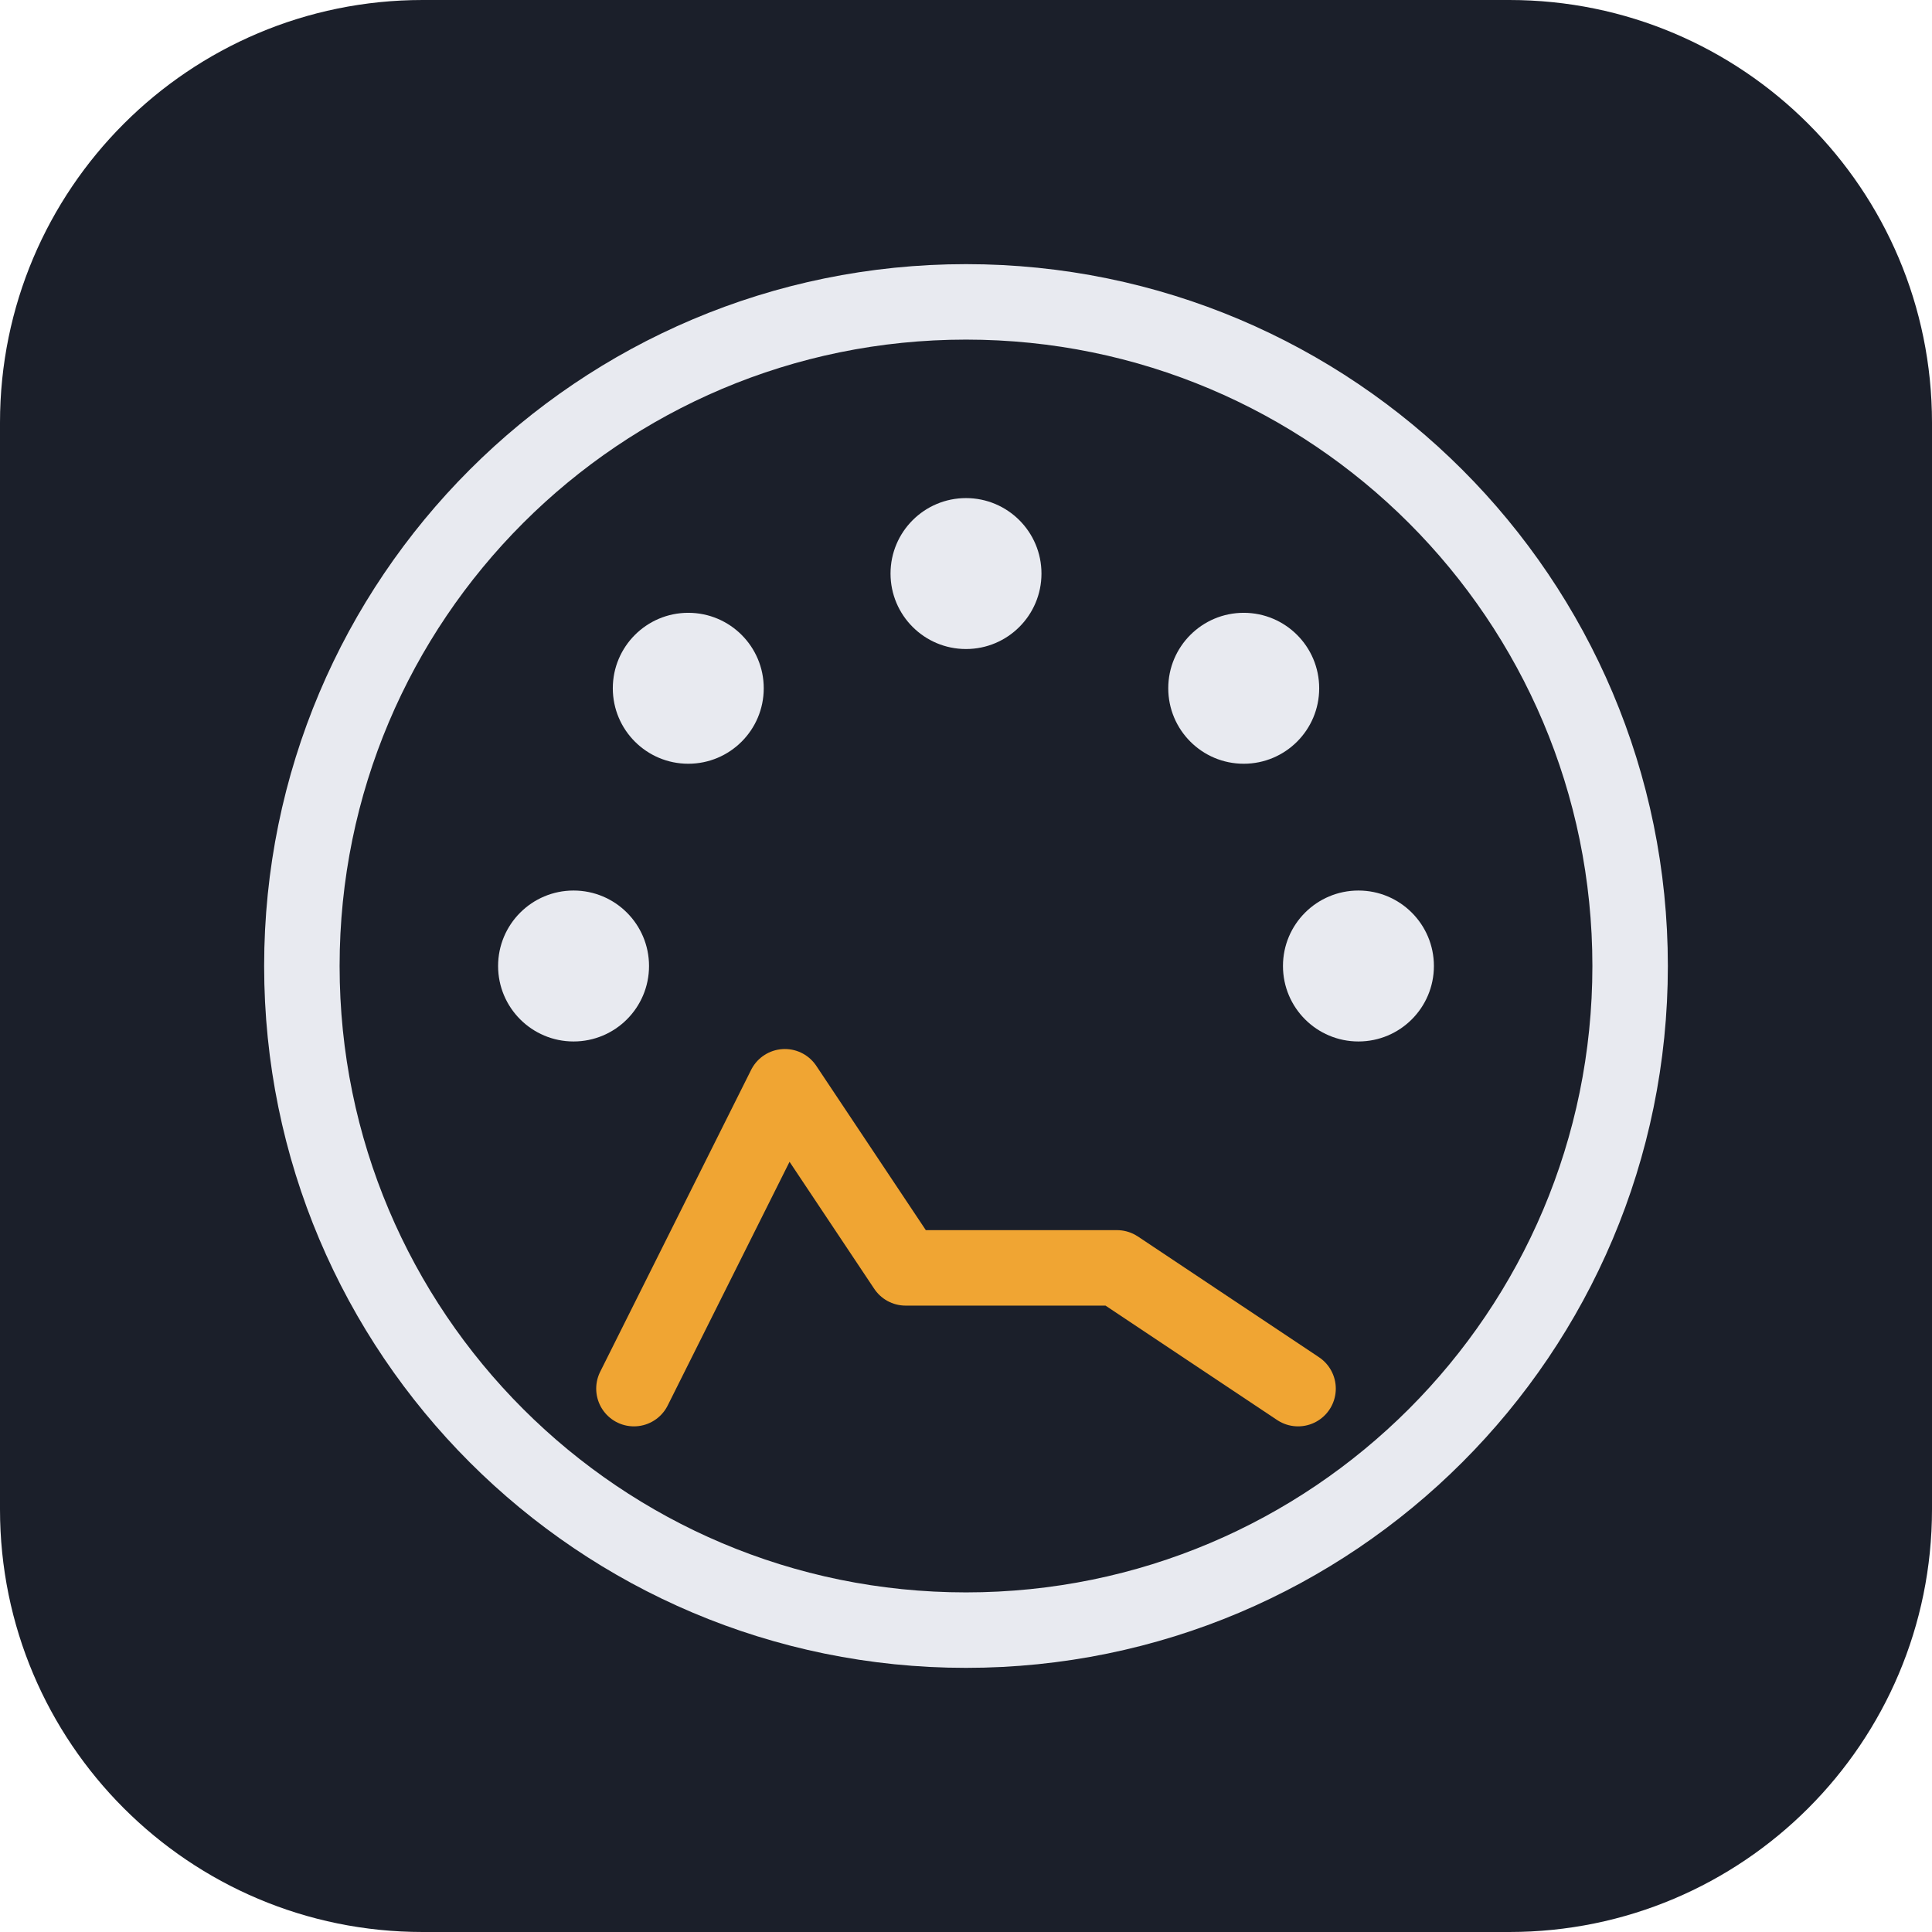
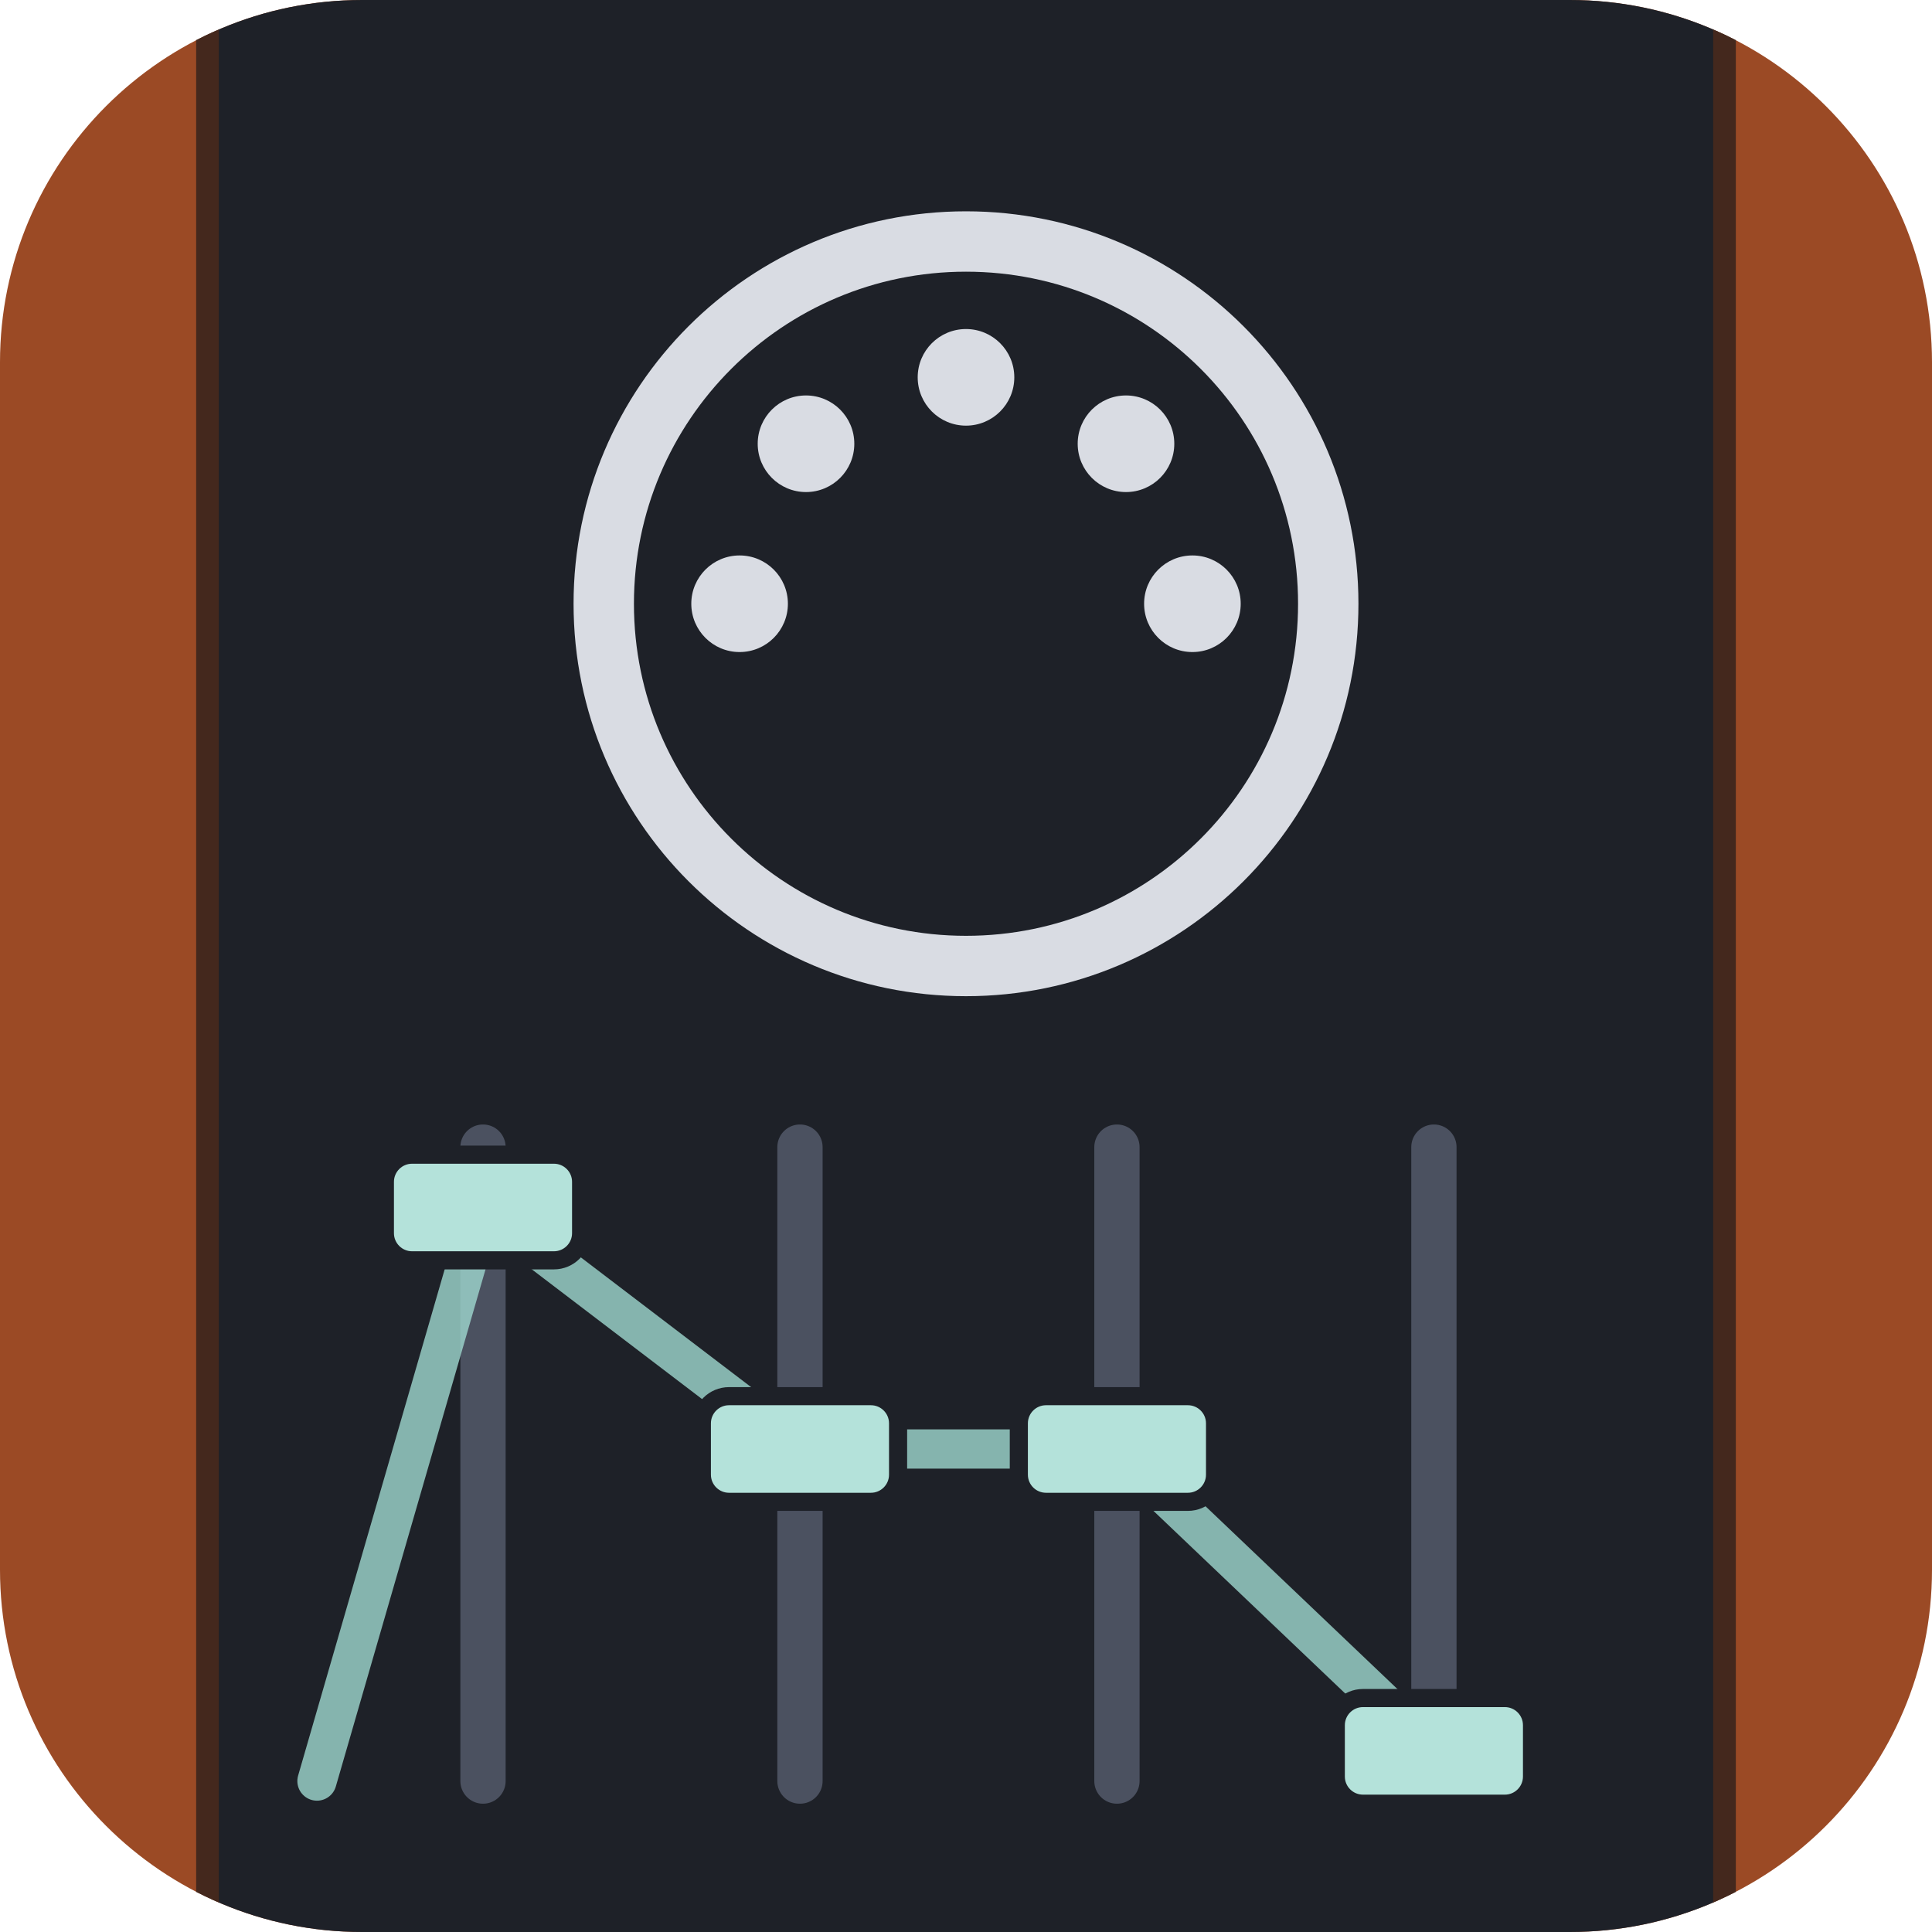
<svg xmlns="http://www.w3.org/2000/svg" viewBox="0 0 128 128" width="128" height="128" role="img" aria-label="deepmind-midi">
-   <rect width="128" height="128" rx="28" fill="#1b1f2a" />
-   <circle cx="64" cy="64" r="44" fill="none" stroke="#e8eaf0" stroke-width="5" />
-   <g fill="#e8eaf0">
-     <circle cx="64" cy="38" r="5" />
-     <circle cx="45.6" cy="45.6" r="5" />
-     <circle cx="82.4" cy="45.6" r="5" />
-     <circle cx="38" cy="64" r="5" />
-     <circle cx="90" cy="64" r="5" />
+   <defs>
+     <clipPath id="case">
+       <rect width="128" height="128" rx="24" />
+     </clipPath>
+   </defs>
+   <g clip-path="url(#case)">
+     <rect width="128" height="128" fill="#9b4a25" />
+     <rect x="13" width="102" height="128" fill="#1e2128" />
+     <rect x="13" width="1.5" height="128" fill="#5d2d15" opacity="0.6" />
+     <rect x="113.5" width="1.5" height="128" fill="#5d2d15" opacity="0.6" />
  </g>
-   <polyline points="42,92 52,72 60,84 74,84 86,92" fill="none" stroke="#f0a533" stroke-width="5" stroke-linecap="round" stroke-linejoin="round" />
+   <circle cx="64" cy="40" r="24" fill="none" stroke="#d9dce3" stroke-width="4" />
+   <g fill="#d9dce3">
+     <circle cx="64" cy="25" r="3.2" />
+     <circle cx="53.4" cy="29.4" r="3.2" />
+     <circle cx="74.6" cy="29.4" r="3.2" />
+     <circle cx="49" cy="40" r="3.2" />
+     <circle cx="79" cy="40" r="3.2" />
+   </g>
+   <g stroke="#4b5160" stroke-width="3" stroke-linecap="round">
+     <line x1="32" y1="76" x2="32" y2="118" />
+     <line x1="53" y1="76" x2="53" y2="118" />
+     <line x1="74" y1="76" x2="74" y2="118" />
+     <line x1="95" y1="76" x2="95" y2="118" />
+   </g>
+   <polyline points="21,118 32,80 53,96 74,96 95,116" fill="none" stroke="#9fd8cf" stroke-width="2.6" stroke-linejoin="round" stroke-linecap="round" opacity="0.8" />
+   <g fill="#b4e2da" stroke="#1e2128" stroke-width="1.2">
+     <rect x="25.5" y="76.5" width="13" height="7" rx="1.8" />
+     <rect x="46.5" y="92.5" width="13" height="7" rx="1.8" />
+     <rect x="67.5" y="92.5" width="13" height="7" rx="1.8" />
+     <rect x="88.5" y="112.5" width="13" height="7" rx="1.8" />
+   </g>
</svg>
